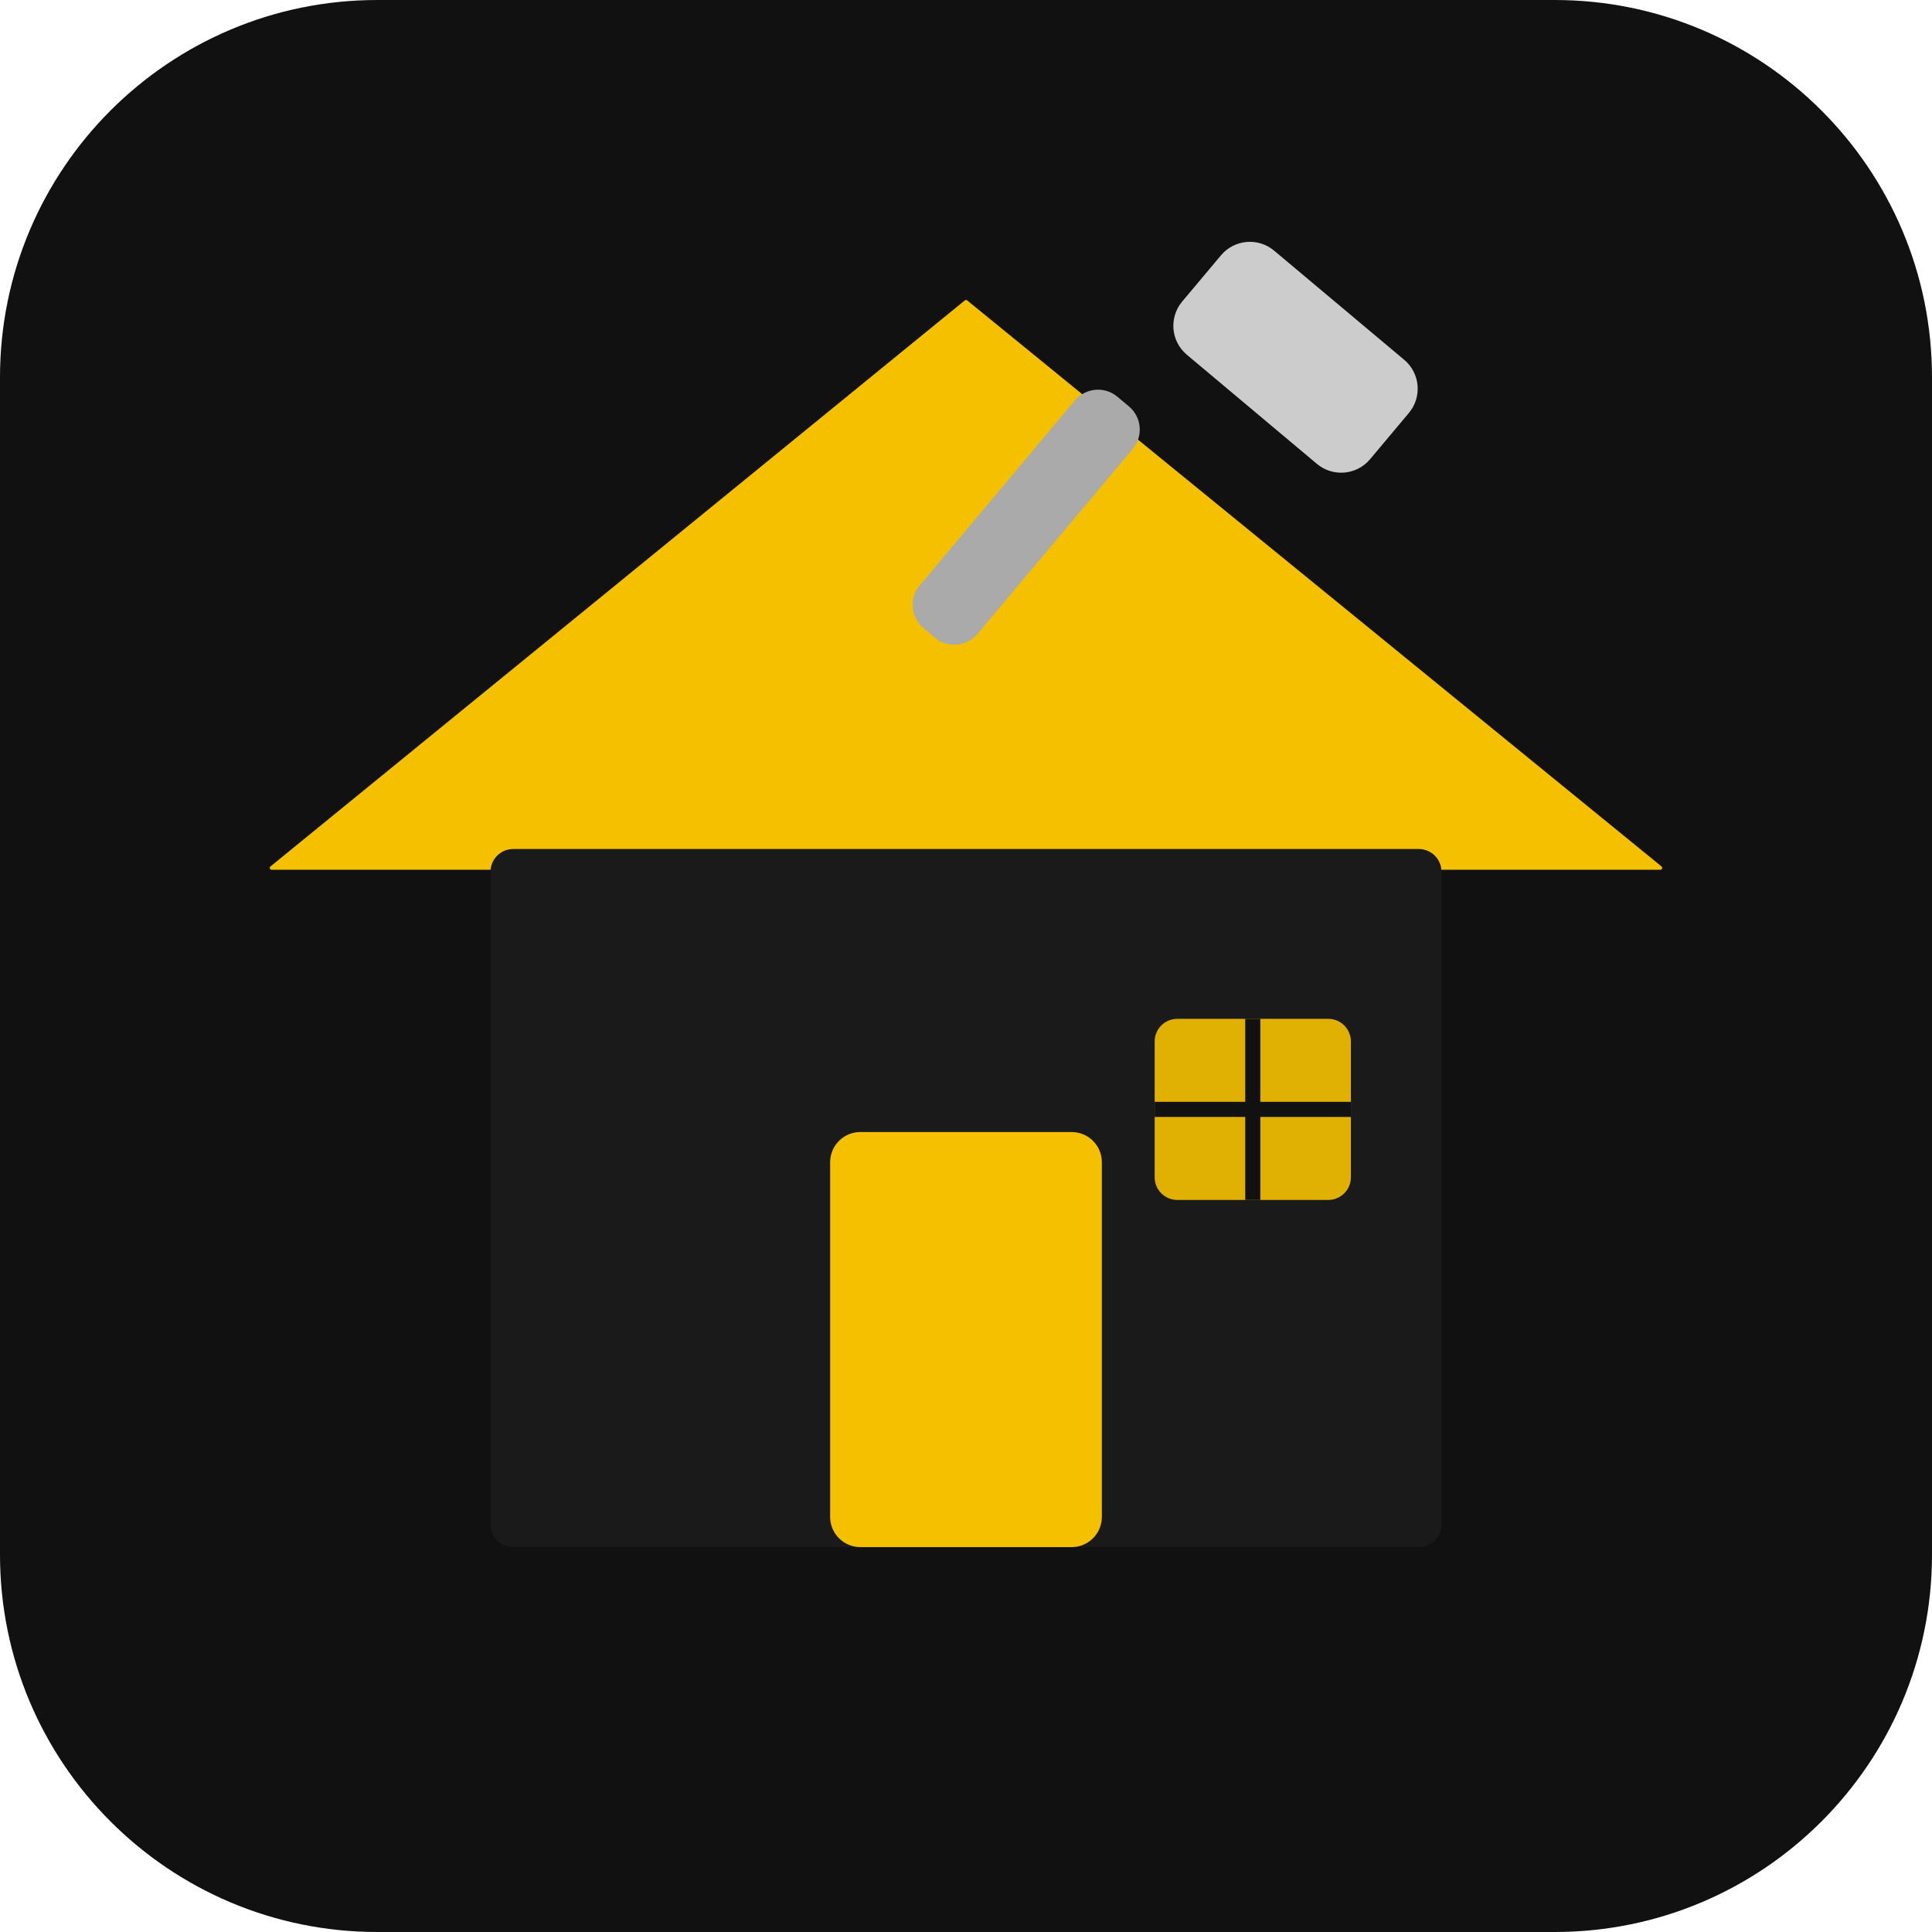
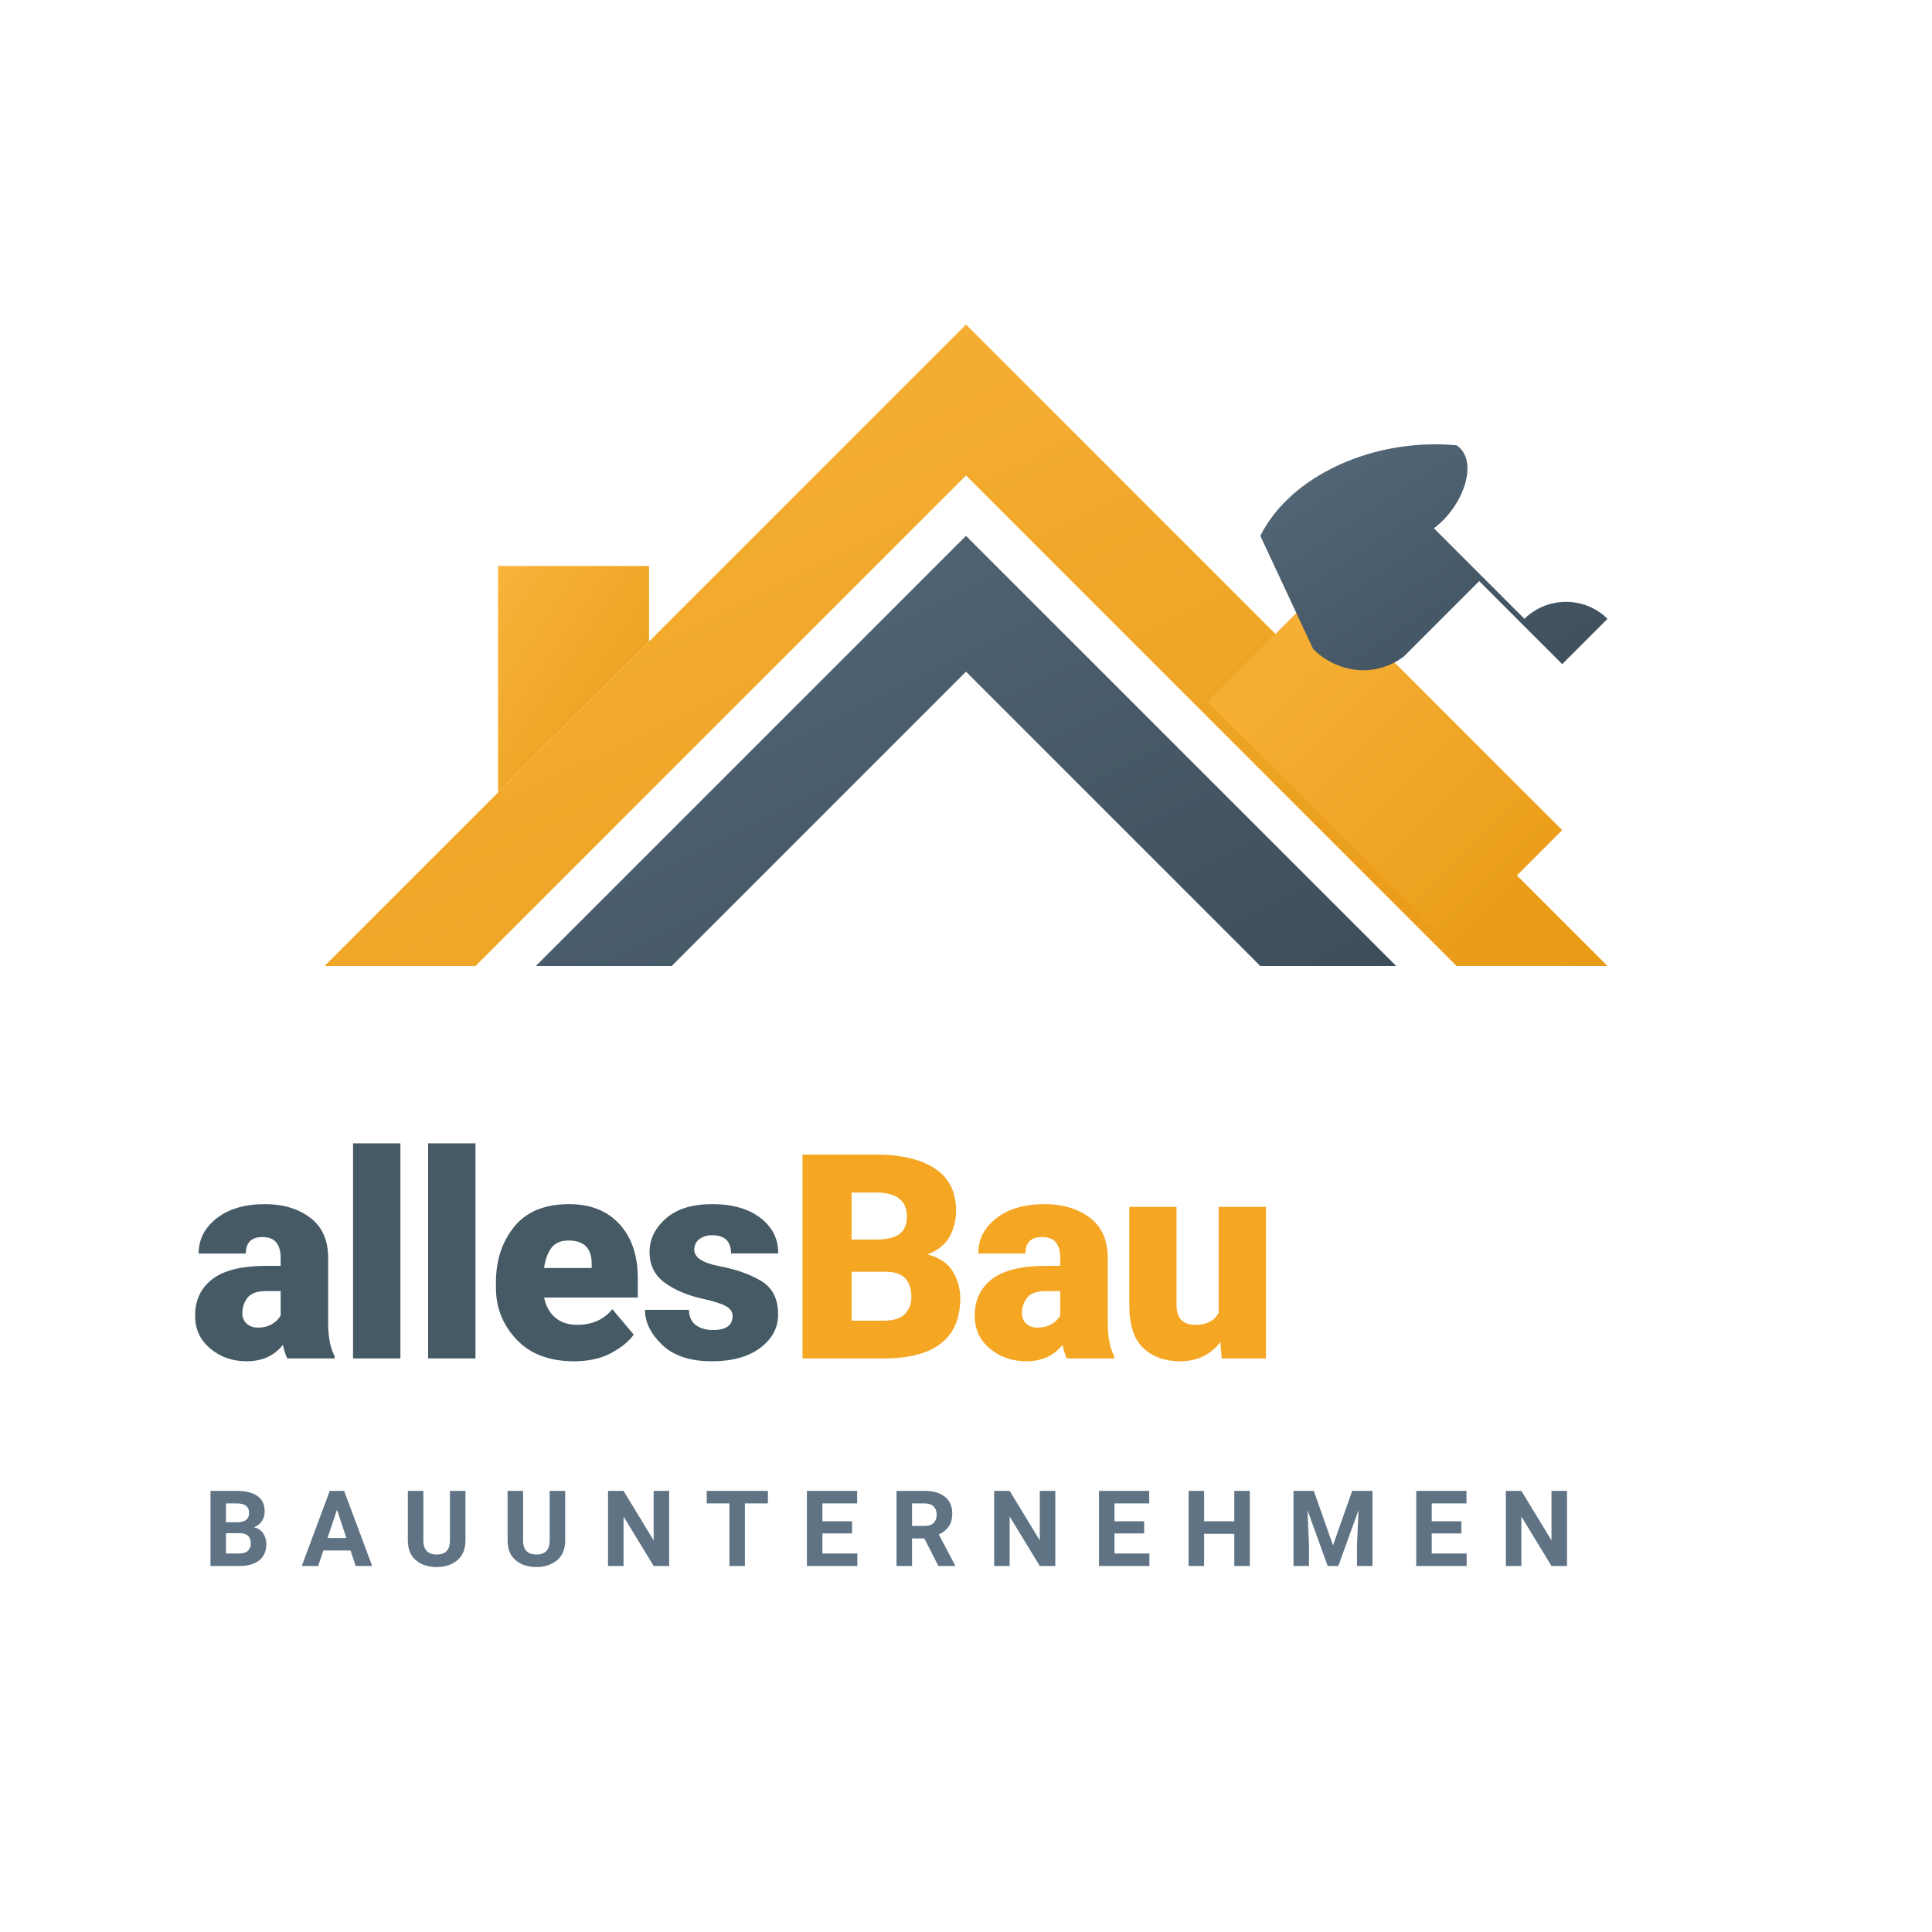
<svg xmlns="http://www.w3.org/2000/svg" viewBox="0 0 512 512" width="512" height="512">
-   <rect width="512" height="512" rx="100" fill="#111111" />
-   <polygon points="256,80 440,230 72,230" fill="#F5C000" stroke="#F5C000" stroke-linejoin="round" />
-   <rect x="130" y="225" width="252" height="185" rx="6" fill="#1a1a1a" />
-   <rect x="220" y="300" width="72" height="110" rx="8" fill="#F5C000" />
-   <rect x="306" y="270" width="52" height="48" rx="6" fill="#F5C000" opacity="0.9" />
-   <line x1="332" y1="270" x2="332" y2="318" stroke="#111" stroke-width="4" />
-   <line x1="306" y1="294" x2="358" y2="294" stroke="#111" stroke-width="4" />
-   <rect x="290" y="100" width="20" height="80" rx="8" transform="rotate(40,290,100)" fill="#aaaaaa" />
-   <rect x="330" y="60" width="65" height="36" rx="10" transform="rotate(40,330,60)" fill="#cccccc" />
+   <defs>
+     <linearGradient id="amberGrad" x1="0%" y1="0%" x2="100%" y2="100%">
+       <stop offset="0%" stop-color="#F9B33B" />
+       <stop offset="100%" stop-color="#E89B16" />
+     </linearGradient>
+     <linearGradient id="slateGrad" x1="0%" y1="0%" x2="100%" y2="100%">
+       <stop offset="0%" stop-color="#55697A" />
+       <stop offset="100%" stop-color="#3D4E5B" />
+     </linearGradient>
+   </defs>
+   <polygon points="86,256 126,256 256,126 386,256 426,256 256,86" fill="url(#amberGrad)" />
+   <polygon points="132,150 172,150 172,170 132,210" fill="url(#amberGrad)" />
+   <polygon points="142,256 178,256 256,178 334,256 370,256 256,142" fill="url(#slateGrad)" />
+   <polygon points="320,186 350,156 414,220 384,250" fill="url(#amberGrad)" />
+   <path d="M 334,142 C 342,126 364,116 386,118 C 392,122 388,134 380,140 L 404,164 C 410,158 420,158 426,164 L 414,176 L 392,154 L 372,174 C 364,180 354,178 348,172 Z" fill="url(#slateGrad)" />
+   <text x="50" y="360" font-family="-apple-system, BlinkMacSystemFont, 'Segoe UI', Roboto, sans-serif" font-size="76" font-weight="800" fill="#455A64" letter-spacing="-1">alles<tspan fill="#F5A623">Bau</tspan>
+   </text>
+   <text x="54" y="415" font-family="-apple-system, BlinkMacSystemFont, 'Segoe UI', Roboto, sans-serif" font-size="28" font-weight="700" fill="#5F7384" letter-spacing="8">BAUUNTERNEHMEN</text>
</svg>
